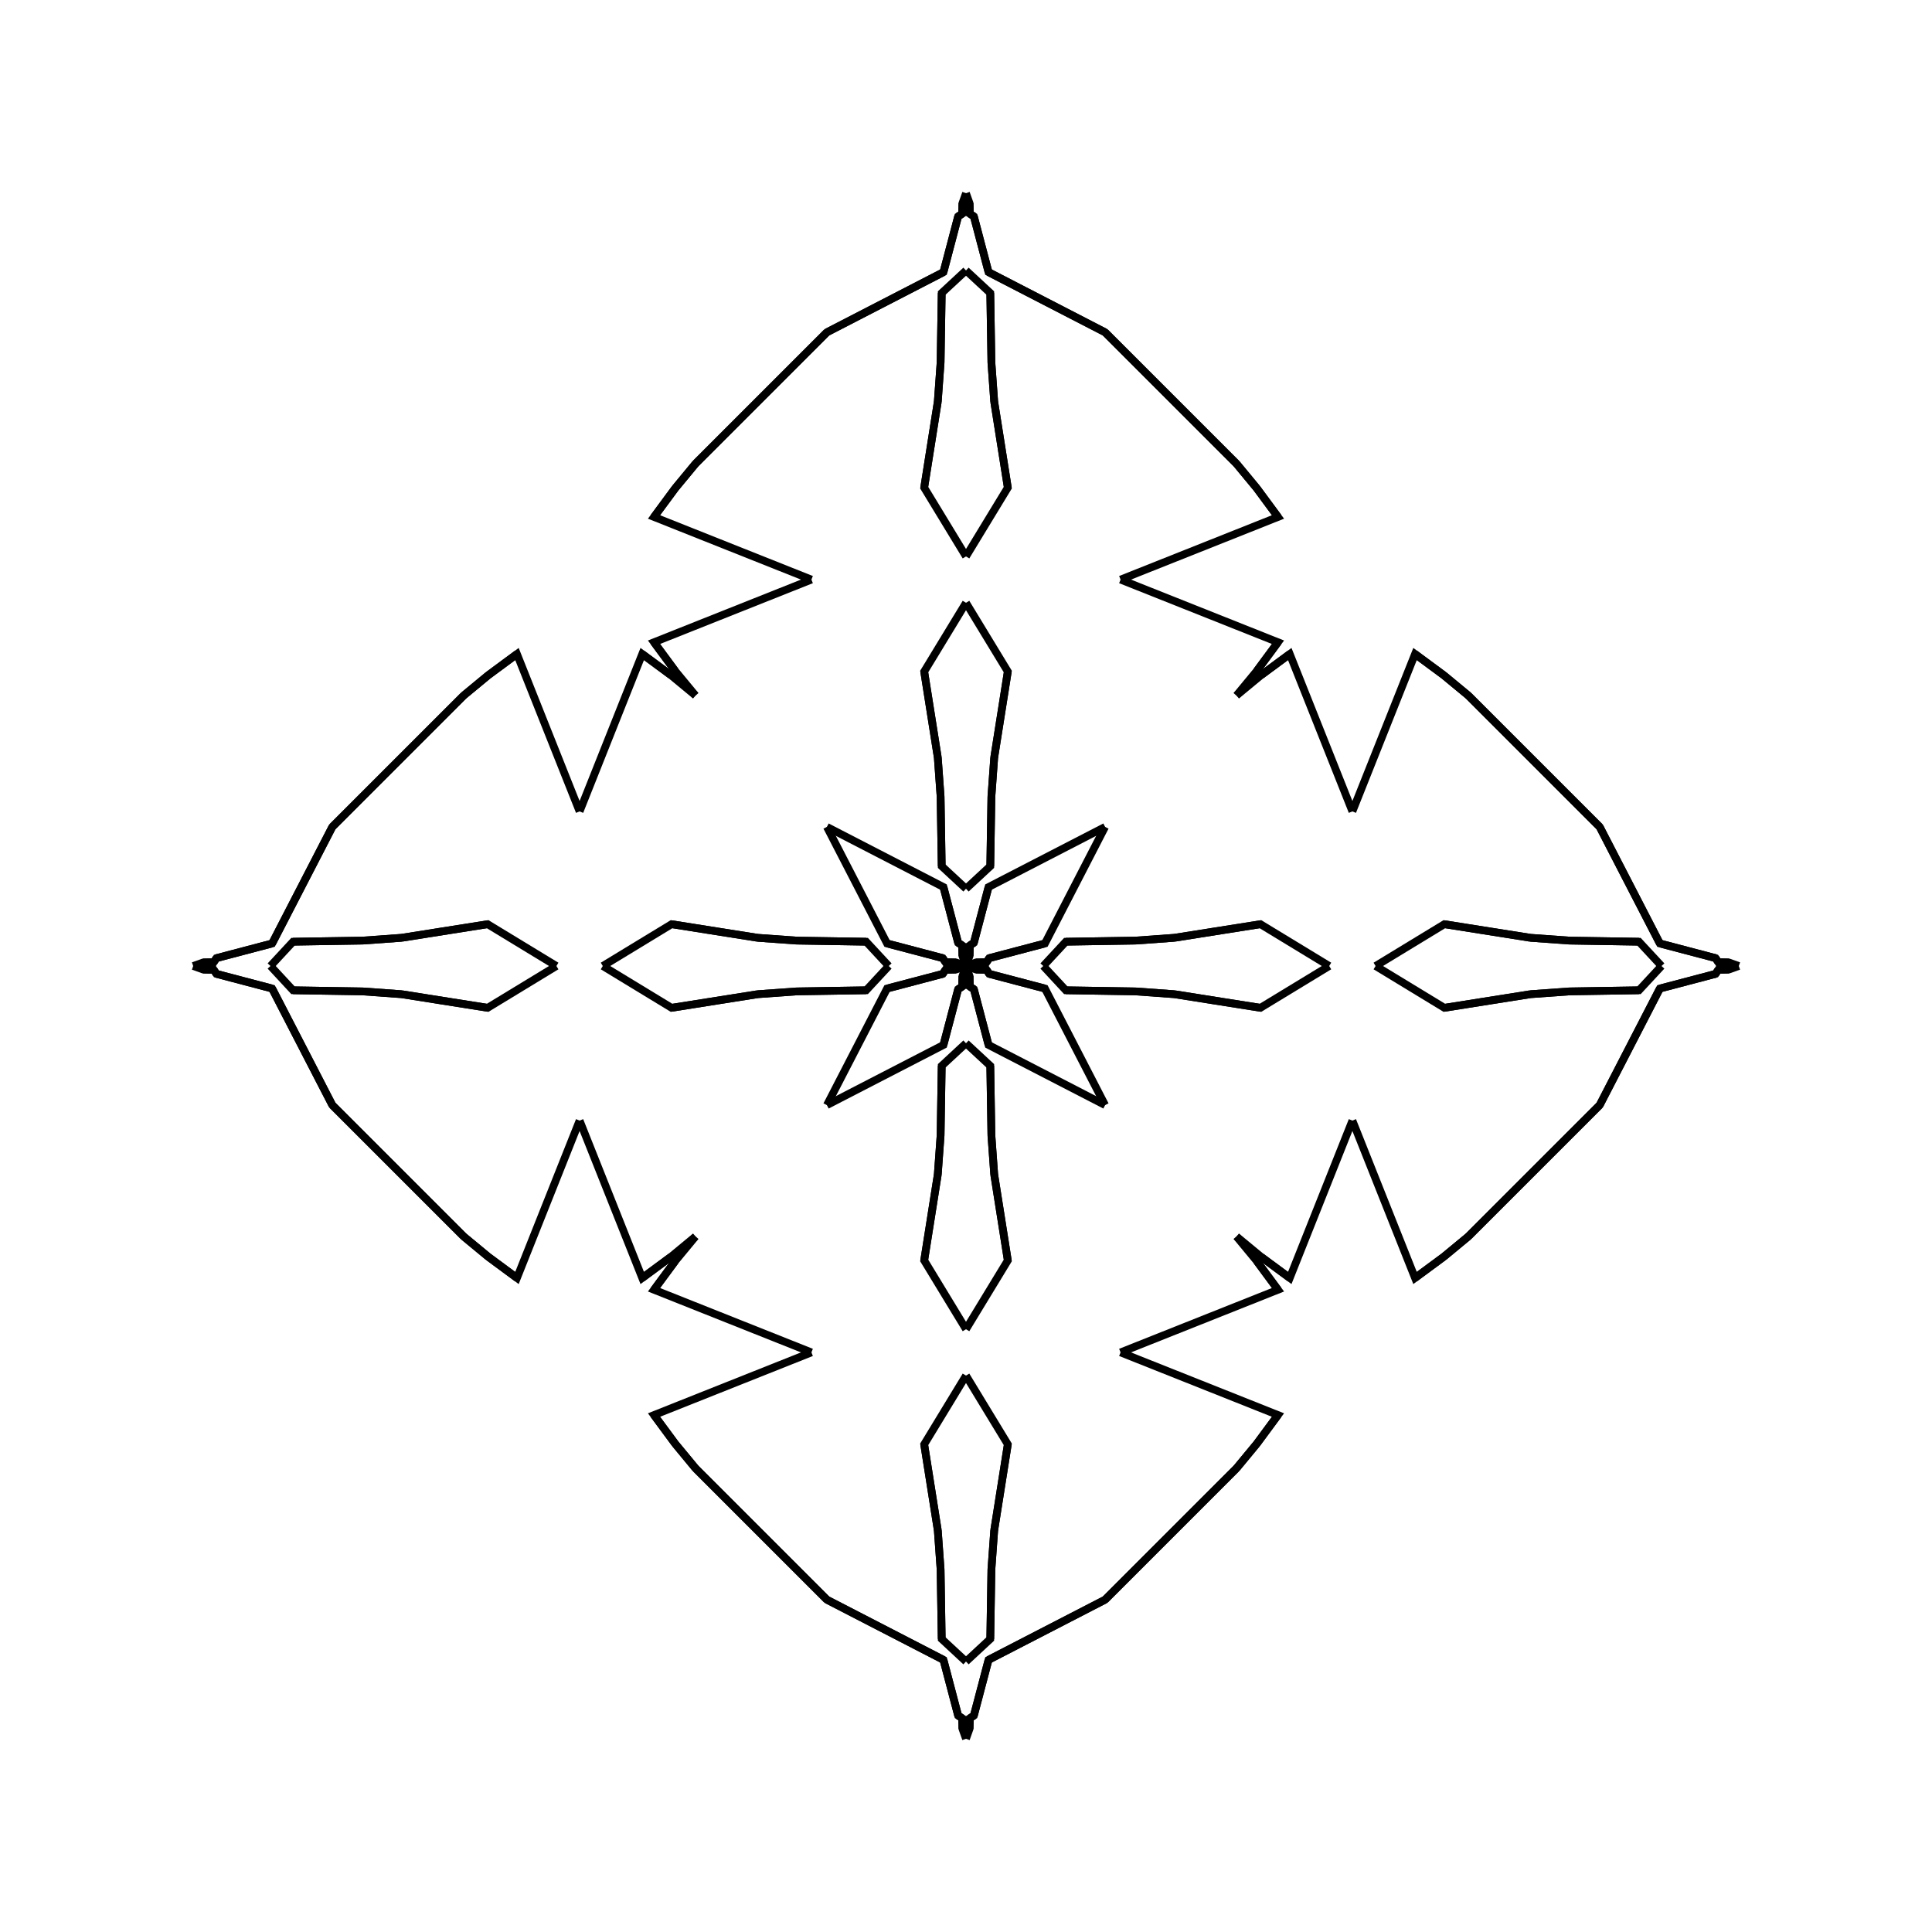
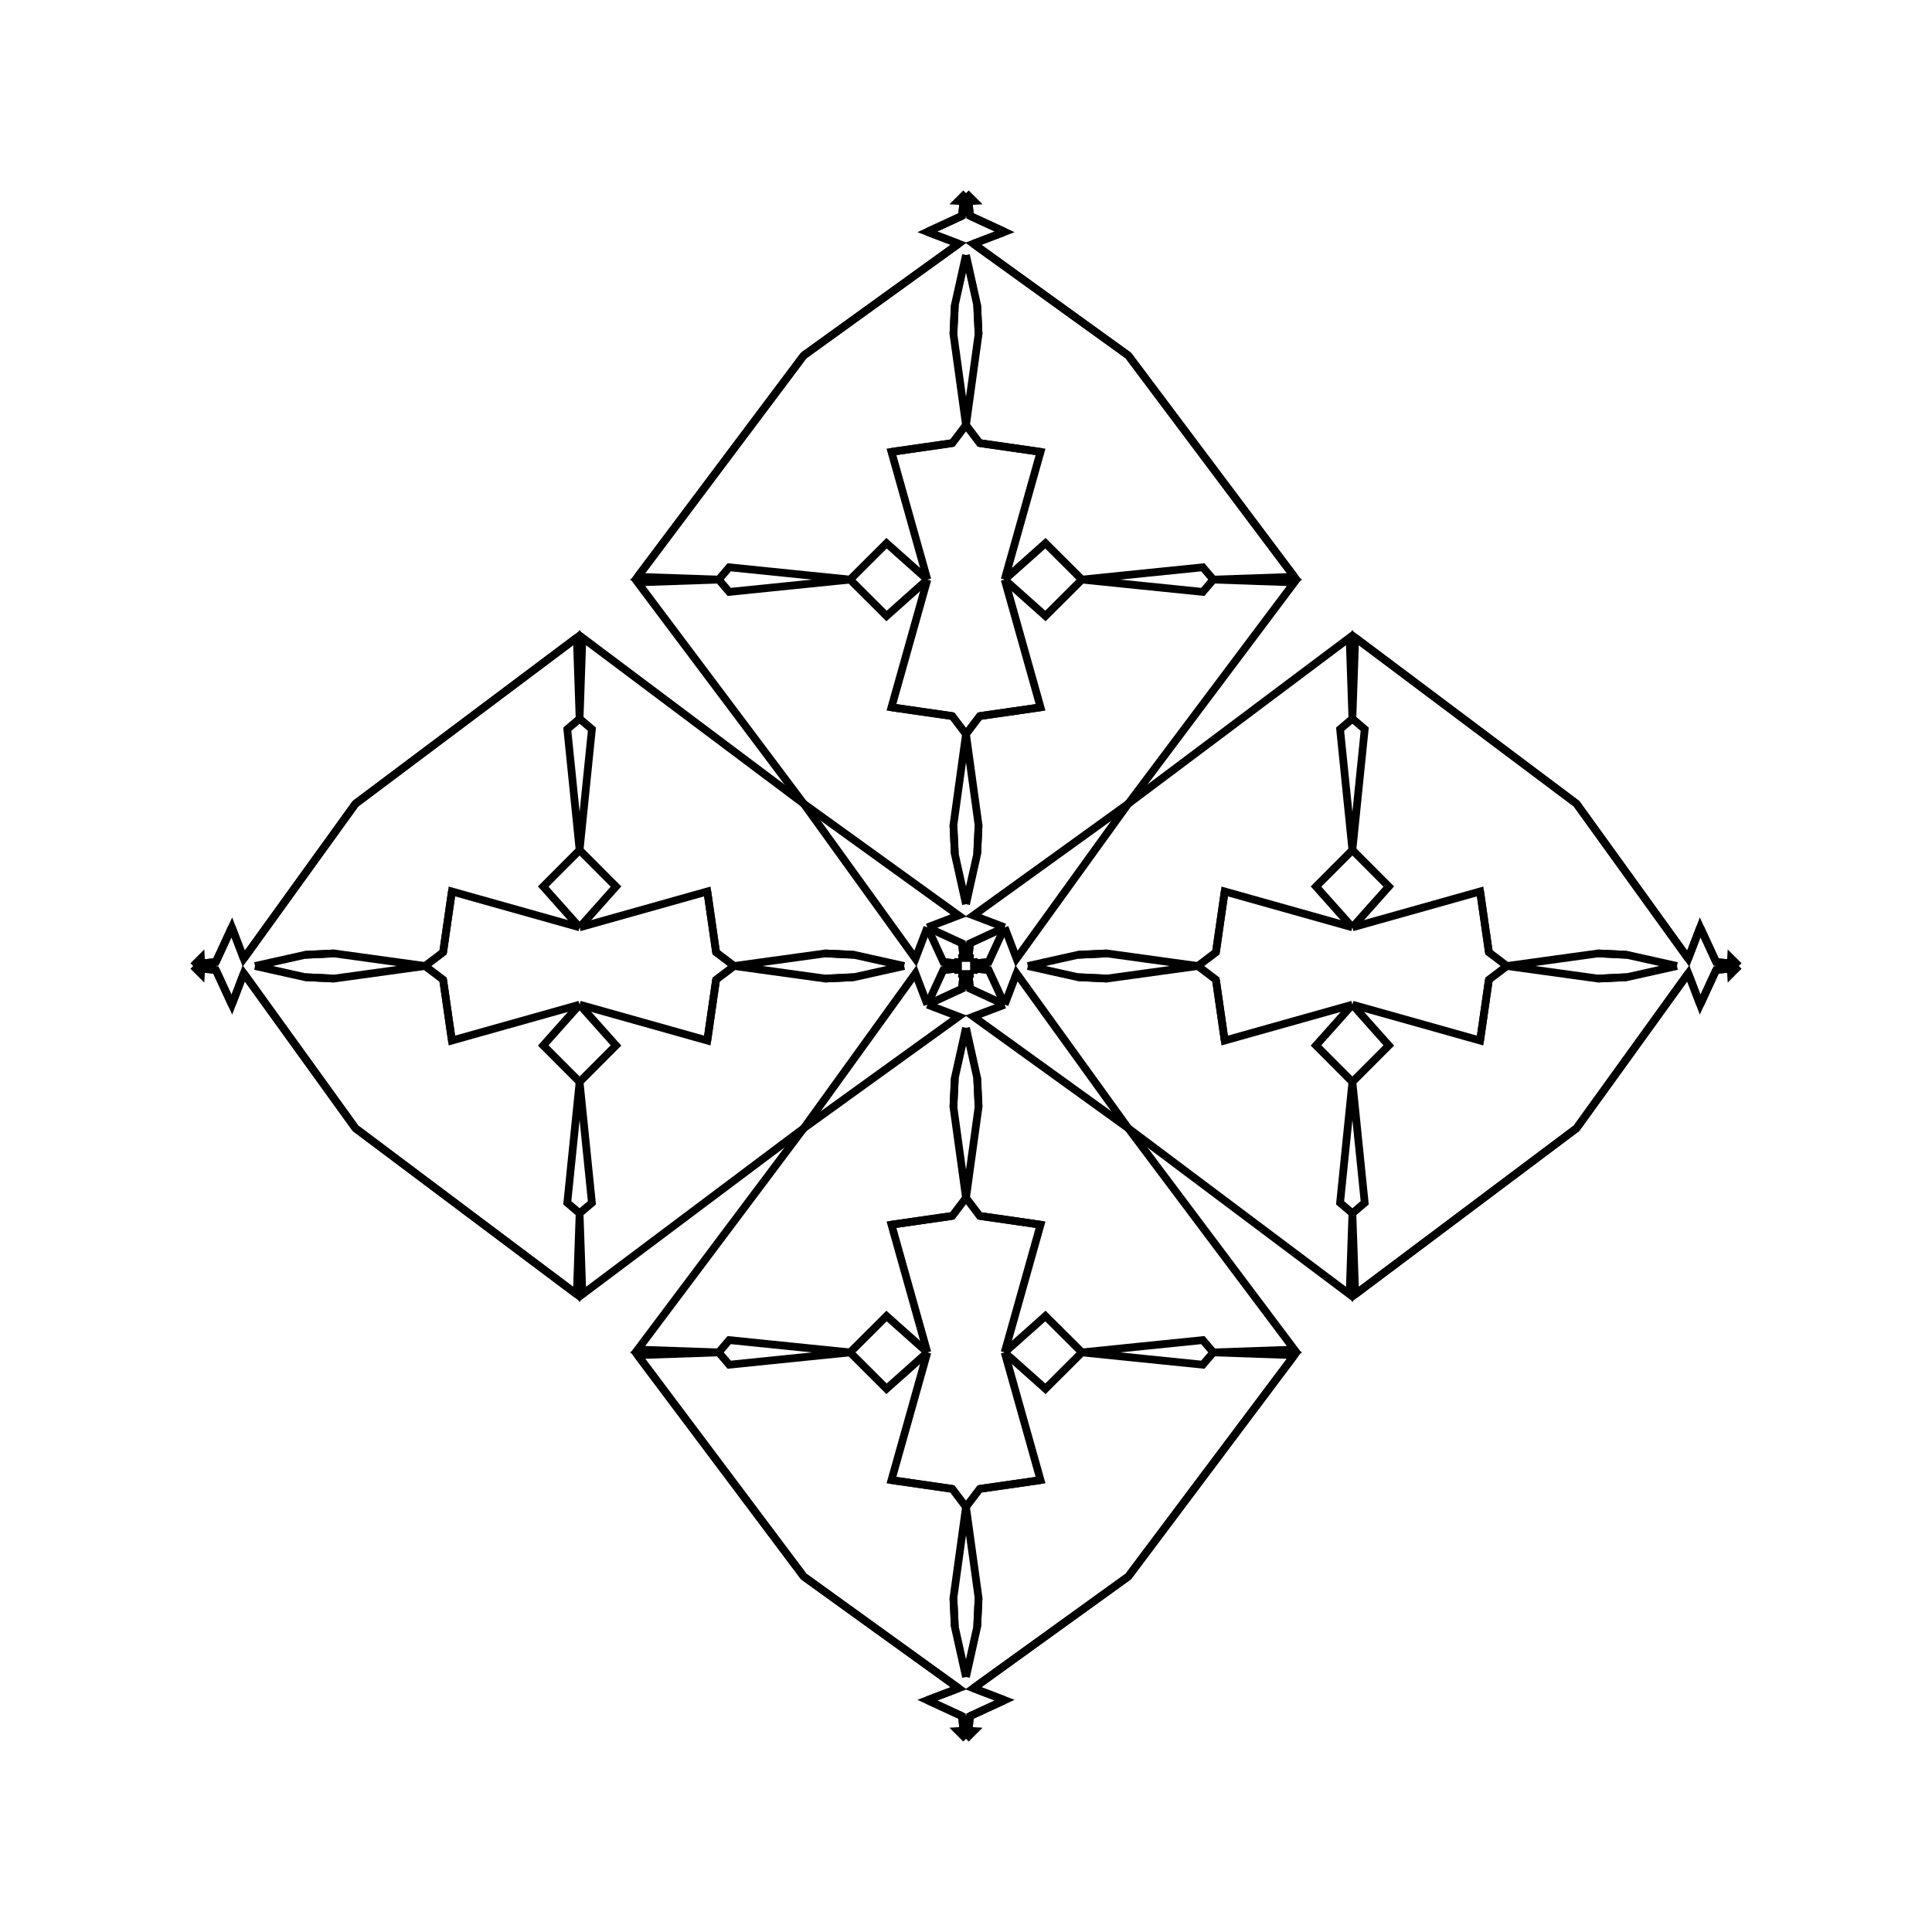
<svg xmlns="http://www.w3.org/2000/svg" width="250" height="250" viewBox="-125.0 -125.0 250 250">
  <defs>
</defs>
-   <path d="M10.0,-0.0 L12.916,-3.143 L21.926,-3.288" fill-opacity="0" stroke="black" stroke-width="1" />
-   <path d="M10.0,-0.0 L12.916,3.143 L21.926,3.288" fill-opacity="0" stroke="black" stroke-width="1" />
-   <path d="M12.916,-3.143 L21.926,-3.288 L26.975,-3.651" fill-opacity="0" stroke="black" stroke-width="1" />
-   <path d="M12.916,3.143 L21.926,3.288 L26.975,3.651" fill-opacity="0" stroke="black" stroke-width="1" />
-   <path d="M21.926,-3.288 L26.975,-3.651 L38.101,-5.411" fill-opacity="0" stroke="black" stroke-width="1" />
-   <path d="M21.926,3.288 L26.975,3.651 L38.101,5.411" fill-opacity="0" stroke="black" stroke-width="1" />
-   <path d="M26.975,-3.651 L38.101,-5.411 L47.0,-0.0" fill-opacity="0" stroke="black" stroke-width="1" />
-   <path d="M26.975,3.651 L38.101,5.411 L47.0,-0.0" fill-opacity="0" stroke="black" stroke-width="1" />
-   <path d="M50.0,-20.0 L41.894,-40.371 L38.173,-37.623" fill-opacity="0" stroke="black" stroke-width="1" />
-   <path d="M50.0,20.0 L41.894,40.371 L38.173,37.623" fill-opacity="0" stroke="black" stroke-width="1" />
-   <path d="M41.894,-40.371 L38.173,-37.623 L35.0,-35.0" fill-opacity="0" stroke="black" stroke-width="1" />
-   <path d="M41.894,40.371 L38.173,37.623 L35.0,35.0" fill-opacity="0" stroke="black" stroke-width="1" />
-   <path d="M37.623,61.827 L35.0,65.0 L34.0,66.0" fill-opacity="0" stroke="black" stroke-width="1" />
-   <path d="M37.623,-61.827 L35.0,-65.0 L34.0,-66.0" fill-opacity="0" stroke="black" stroke-width="1" />
-   <path d="M35.0,65.0 L34.0,66.0 L18.0,82.0" fill-opacity="0" stroke="black" stroke-width="1" />
-   <path d="M35.0,-65.0 L34.0,-66.0 L18.0,-82.0" fill-opacity="0" stroke="black" stroke-width="1" />
-   <path d="M34.0,66.0 L18.0,82.0 L2.917,89.784" fill-opacity="0" stroke="black" stroke-width="1" />
-   <path d="M34.0,-66.0 L18.0,-82.0 L2.917,-89.784" fill-opacity="0" stroke="black" stroke-width="1" />
-   <path d="M18.0,-18.0 L10.216,-2.917 L3.002,-1.017" fill-opacity="0" stroke="black" stroke-width="1" />
-   <path d="M18.0,18.0 L10.216,2.917 L3.002,1.017" fill-opacity="0" stroke="black" stroke-width="1" />
-   <path d="M10.216,-2.917 L3.002,-1.017 L2.663,-0.495" fill-opacity="0" stroke="black" stroke-width="1" />
-   <path d="M10.216,2.917 L3.002,1.017 L2.663,0.495" fill-opacity="0" stroke="black" stroke-width="1" />
-   <path d="M3.002,-1.017 L2.663,-0.495 L1.303,-0.465" fill-opacity="0" stroke="black" stroke-width="1" />
-   <path d="M3.002,1.017 L2.663,0.495 L1.303,0.465" fill-opacity="0" stroke="black" stroke-width="1" />
-   <path d="M2.663,-0.495 L1.303,-0.465 L0.0,-0.0" fill-opacity="0" stroke="black" stroke-width="1" />
-   <path d="M2.663,0.495 L1.303,0.465 L0.0,-0.0" fill-opacity="0" stroke="black" stroke-width="1" />
-   <path d="M-10.0,-0.0 L-12.916,-3.143 L-21.926,-3.288" fill-opacity="0" stroke="black" stroke-width="1" />
-   <path d="M-10.0,-0.0 L-12.916,3.143 L-21.926,3.288" fill-opacity="0" stroke="black" stroke-width="1" />
-   <path d="M-12.916,-3.143 L-21.926,-3.288 L-26.975,-3.651" fill-opacity="0" stroke="black" stroke-width="1" />
-   <path d="M-12.916,3.143 L-21.926,3.288 L-26.975,3.651" fill-opacity="0" stroke="black" stroke-width="1" />
-   <path d="M-21.926,-3.288 L-26.975,-3.651 L-38.101,-5.411" fill-opacity="0" stroke="black" stroke-width="1" />
-   <path d="M-21.926,3.288 L-26.975,3.651 L-38.101,5.411" fill-opacity="0" stroke="black" stroke-width="1" />
-   <path d="M-26.975,-3.651 L-38.101,-5.411 L-47.0,-0.0" fill-opacity="0" stroke="black" stroke-width="1" />
-   <path d="M-26.975,3.651 L-38.101,5.411 L-47.0,-0.0" fill-opacity="0" stroke="black" stroke-width="1" />
-   <path d="M-50.0,-20.0 L-41.894,-40.371 L-38.173,-37.623" fill-opacity="0" stroke="black" stroke-width="1" />
-   <path d="M-50.0,20.0 L-41.894,40.371 L-38.173,37.623" fill-opacity="0" stroke="black" stroke-width="1" />
-   <path d="M-41.894,-40.371 L-38.173,-37.623 L-35.0,-35.0" fill-opacity="0" stroke="black" stroke-width="1" />
-   <path d="M-41.894,40.371 L-38.173,37.623 L-35.0,35.0" fill-opacity="0" stroke="black" stroke-width="1" />
-   <path d="M-37.623,61.827 L-35.0,65.0 L-34.0,66.0" fill-opacity="0" stroke="black" stroke-width="1" />
-   <path d="M-37.623,-61.827 L-35.0,-65.0 L-34.0,-66.0" fill-opacity="0" stroke="black" stroke-width="1" />
-   <path d="M-35.0,65.0 L-34.0,66.0 L-18.0,82.0" fill-opacity="0" stroke="black" stroke-width="1" />
-   <path d="M-35.0,-65.0 L-34.0,-66.0 L-18.0,-82.0" fill-opacity="0" stroke="black" stroke-width="1" />
-   <path d="M-34.0,66.0 L-18.0,82.0 L-2.917,89.784" fill-opacity="0" stroke="black" stroke-width="1" />
-   <path d="M-34.0,-66.0 L-18.0,-82.0 L-2.917,-89.784" fill-opacity="0" stroke="black" stroke-width="1" />
-   <path d="M-18.0,-18.0 L-10.216,-2.917 L-3.002,-1.017" fill-opacity="0" stroke="black" stroke-width="1" />
-   <path d="M-18.0,18.0 L-10.216,2.917 L-3.002,1.017" fill-opacity="0" stroke="black" stroke-width="1" />
-   <path d="M-10.216,-2.917 L-3.002,-1.017 L-2.663,-0.495" fill-opacity="0" stroke="black" stroke-width="1" />
-   <path d="M-10.216,2.917 L-3.002,1.017 L-2.663,0.495" fill-opacity="0" stroke="black" stroke-width="1" />
-   <path d="M-3.002,-1.017 L-2.663,-0.495 L-1.303,-0.465" fill-opacity="0" stroke="black" stroke-width="1" />
-   <path d="M-3.002,1.017 L-2.663,0.495 L-1.303,0.465" fill-opacity="0" stroke="black" stroke-width="1" />
-   <path d="M-2.663,-0.495 L-1.303,-0.465 L0.0,-0.0" fill-opacity="0" stroke="black" stroke-width="1" />
-   <path d="M-2.663,0.495 L-1.303,0.465 L0.0,-0.0" fill-opacity="0" stroke="black" stroke-width="1" />
-   <path d="M90.0,-0.0 L87.084,3.143 L78.074,3.288" fill-opacity="0" stroke="black" stroke-width="1" />
-   <path d="M90.0,-0.0 L87.084,-3.143 L78.074,-3.288" fill-opacity="0" stroke="black" stroke-width="1" />
-   <path d="M87.084,3.143 L78.074,3.288 L73.025,3.651" fill-opacity="0" stroke="black" stroke-width="1" />
-   <path d="M87.084,-3.143 L78.074,-3.288 L73.025,-3.651" fill-opacity="0" stroke="black" stroke-width="1" />
-   <path d="M78.074,3.288 L73.025,3.651 L61.899,5.411" fill-opacity="0" stroke="black" stroke-width="1" />
-   <path d="M78.074,-3.288 L73.025,-3.651 L61.899,-5.411" fill-opacity="0" stroke="black" stroke-width="1" />
-   <path d="M73.025,3.651 L61.899,5.411 L53.0,-0.0" fill-opacity="0" stroke="black" stroke-width="1" />
-   <path d="M73.025,-3.651 L61.899,-5.411 L53.0,-0.0" fill-opacity="0" stroke="black" stroke-width="1" />
-   <path d="M50.0,20.0 L58.106,40.371 L61.827,37.623" fill-opacity="0" stroke="black" stroke-width="1" />
-   <path d="M50.0,-20.0 L58.106,-40.371 L61.827,-37.623" fill-opacity="0" stroke="black" stroke-width="1" />
-   <path d="M58.106,40.371 L61.827,37.623 L65.0,35.0" fill-opacity="0" stroke="black" stroke-width="1" />
-   <path d="M58.106,-40.371 L61.827,-37.623 L65.0,-35.0" fill-opacity="0" stroke="black" stroke-width="1" />
-   <path d="M61.827,37.623 L65.0,35.0 L66.0,34.0" fill-opacity="0" stroke="black" stroke-width="1" />
-   <path d="M61.827,-37.623 L65.0,-35.0 L66.0,-34.0" fill-opacity="0" stroke="black" stroke-width="1" />
-   <path d="M65.0,35.0 L66.0,34.0 L82.0,18.0" fill-opacity="0" stroke="black" stroke-width="1" />
-   <path d="M65.0,-35.0 L66.0,-34.0 L82.0,-18.0" fill-opacity="0" stroke="black" stroke-width="1" />
-   <path d="M66.0,34.0 L82.0,18.0 L89.784,2.917" fill-opacity="0" stroke="black" stroke-width="1" />
-   <path d="M66.0,-34.0 L82.0,-18.0 L89.784,-2.917" fill-opacity="0" stroke="black" stroke-width="1" />
-   <path d="M82.0,18.0 L89.784,2.917 L96.998,1.017" fill-opacity="0" stroke="black" stroke-width="1" />
-   <path d="M82.0,-18.0 L89.784,-2.917 L96.998,-1.017" fill-opacity="0" stroke="black" stroke-width="1" />
-   <path d="M89.784,2.917 L96.998,1.017 L97.337,0.495" fill-opacity="0" stroke="black" stroke-width="1" />
-   <path d="M89.784,-2.917 L96.998,-1.017 L97.337,-0.495" fill-opacity="0" stroke="black" stroke-width="1" />
-   <path d="M96.998,1.017 L97.337,0.495 L98.697,0.465" fill-opacity="0" stroke="black" stroke-width="1" />
-   <path d="M96.998,-1.017 L97.337,-0.495 L98.697,-0.465" fill-opacity="0" stroke="black" stroke-width="1" />
-   <path d="M97.337,0.495 L98.697,0.465 L100.0,-0.0" fill-opacity="0" stroke="black" stroke-width="1" />
-   <path d="M97.337,-0.495 L98.697,-0.465 L100.0,-0.0" fill-opacity="0" stroke="black" stroke-width="1" />
-   <path d="M0.0,-10.0 L3.143,-12.916 L3.288,-21.926" fill-opacity="0" stroke="black" stroke-width="1" />
-   <path d="M0.0,10.0 L3.143,12.916 L3.288,21.926" fill-opacity="0" stroke="black" stroke-width="1" />
-   <path d="M0.0,90.0 L3.143,87.084 L3.288,78.074" fill-opacity="0" stroke="black" stroke-width="1" />
-   <path d="M0.0,-90.0 L3.143,-87.084 L3.288,-78.074" fill-opacity="0" stroke="black" stroke-width="1" />
-   <path d="M3.143,-12.916 L3.288,-21.926 L3.651,-26.975" fill-opacity="0" stroke="black" stroke-width="1" />
-   <path d="M3.143,12.916 L3.288,21.926 L3.651,26.975" fill-opacity="0" stroke="black" stroke-width="1" />
-   <path d="M3.143,87.084 L3.288,78.074 L3.651,73.025" fill-opacity="0" stroke="black" stroke-width="1" />
-   <path d="M3.143,-87.084 L3.288,-78.074 L3.651,-73.025" fill-opacity="0" stroke="black" stroke-width="1" />
-   <path d="M3.288,-21.926 L3.651,-26.975 L5.411,-38.101" fill-opacity="0" stroke="black" stroke-width="1" />
-   <path d="M3.288,21.926 L3.651,26.975 L5.411,38.101" fill-opacity="0" stroke="black" stroke-width="1" />
-   <path d="M3.288,78.074 L3.651,73.025 L5.411,61.899" fill-opacity="0" stroke="black" stroke-width="1" />
-   <path d="M3.288,-78.074 L3.651,-73.025 L5.411,-61.899" fill-opacity="0" stroke="black" stroke-width="1" />
-   <path d="M3.651,-26.975 L5.411,-38.101 L0.0,-47.0" fill-opacity="0" stroke="black" stroke-width="1" />
-   <path d="M3.651,26.975 L5.411,38.101 L0.0,47.0" fill-opacity="0" stroke="black" stroke-width="1" />
-   <path d="M3.651,73.025 L5.411,61.899 L0.0,53.0" fill-opacity="0" stroke="black" stroke-width="1" />
-   <path d="M3.651,-73.025 L5.411,-61.899 L0.0,-53.0" fill-opacity="0" stroke="black" stroke-width="1" />
-   <path d="M20.0,-50.0 L40.371,-41.894 L37.623,-38.173" fill-opacity="0" stroke="black" stroke-width="1" />
-   <path d="M20.0,50.0 L40.371,41.894 L37.623,38.173" fill-opacity="0" stroke="black" stroke-width="1" />
-   <path d="M20.0,50.0 L40.371,58.106 L37.623,61.827" fill-opacity="0" stroke="black" stroke-width="1" />
-   <path d="M20.0,-50.0 L40.371,-58.106 L37.623,-61.827" fill-opacity="0" stroke="black" stroke-width="1" />
-   <path d="M40.371,-41.894 L37.623,-38.173 L35.0,-35.0" fill-opacity="0" stroke="black" stroke-width="1" />
-   <path d="M40.371,41.894 L37.623,38.173 L35.0,35.0" fill-opacity="0" stroke="black" stroke-width="1" />
-   <path d="M40.371,58.106 L37.623,61.827 L35.0,65.0" fill-opacity="0" stroke="black" stroke-width="1" />
-   <path d="M40.371,-58.106 L37.623,-61.827 L35.0,-65.0" fill-opacity="0" stroke="black" stroke-width="1" />
-   <path d="M18.0,-18.0 L2.917,-10.216 L1.017,-3.002" fill-opacity="0" stroke="black" stroke-width="1" />
-   <path d="M18.0,18.0 L2.917,10.216 L1.017,3.002" fill-opacity="0" stroke="black" stroke-width="1" />
-   <path d="M18.0,82.0 L2.917,89.784 L1.017,96.998" fill-opacity="0" stroke="black" stroke-width="1" />
-   <path d="M18.0,-82.0 L2.917,-89.784 L1.017,-96.998" fill-opacity="0" stroke="black" stroke-width="1" />
-   <path d="M2.917,-10.216 L1.017,-3.002 L0.495,-2.663" fill-opacity="0" stroke="black" stroke-width="1" />
-   <path d="M2.917,10.216 L1.017,3.002 L0.495,2.663" fill-opacity="0" stroke="black" stroke-width="1" />
-   <path d="M2.917,89.784 L1.017,96.998 L0.495,97.337" fill-opacity="0" stroke="black" stroke-width="1" />
-   <path d="M2.917,-89.784 L1.017,-96.998 L0.495,-97.337" fill-opacity="0" stroke="black" stroke-width="1" />
-   <path d="M1.017,-3.002 L0.495,-2.663 L0.465,-1.303" fill-opacity="0" stroke="black" stroke-width="1" />
-   <path d="M1.017,3.002 L0.495,2.663 L0.465,1.303" fill-opacity="0" stroke="black" stroke-width="1" />
-   <path d="M1.017,96.998 L0.495,97.337 L0.465,98.697" fill-opacity="0" stroke="black" stroke-width="1" />
-   <path d="M1.017,-96.998 L0.495,-97.337 L0.465,-98.697" fill-opacity="0" stroke="black" stroke-width="1" />
-   <path d="M0.495,-2.663 L0.465,-1.303 L0.0,-0.0" fill-opacity="0" stroke="black" stroke-width="1" />
-   <path d="M0.495,2.663 L0.465,1.303 L0.0,-0.0" fill-opacity="0" stroke="black" stroke-width="1" />
-   <path d="M0.495,97.337 L0.465,98.697 L0.0,100.0" fill-opacity="0" stroke="black" stroke-width="1" />
-   <path d="M0.495,-97.337 L0.465,-98.697 L0.0,-100.0" fill-opacity="0" stroke="black" stroke-width="1" />
-   <path d="M0.0,90.0 L-3.143,87.084 L-3.288,78.074" fill-opacity="0" stroke="black" stroke-width="1" />
-   <path d="M0.0,-10.0 L-3.143,-12.916 L-3.288,-21.926" fill-opacity="0" stroke="black" stroke-width="1" />
-   <path d="M0.0,10.0 L-3.143,12.916 L-3.288,21.926" fill-opacity="0" stroke="black" stroke-width="1" />
-   <path d="M0.0,-90.0 L-3.143,-87.084 L-3.288,-78.074" fill-opacity="0" stroke="black" stroke-width="1" />
-   <path d="M-3.143,87.084 L-3.288,78.074 L-3.651,73.025" fill-opacity="0" stroke="black" stroke-width="1" />
-   <path d="M-3.143,-12.916 L-3.288,-21.926 L-3.651,-26.975" fill-opacity="0" stroke="black" stroke-width="1" />
-   <path d="M-3.143,12.916 L-3.288,21.926 L-3.651,26.975" fill-opacity="0" stroke="black" stroke-width="1" />
-   <path d="M-3.143,-87.084 L-3.288,-78.074 L-3.651,-73.025" fill-opacity="0" stroke="black" stroke-width="1" />
-   <path d="M-3.288,78.074 L-3.651,73.025 L-5.411,61.899" fill-opacity="0" stroke="black" stroke-width="1" />
-   <path d="M-3.288,-21.926 L-3.651,-26.975 L-5.411,-38.101" fill-opacity="0" stroke="black" stroke-width="1" />
-   <path d="M-3.288,21.926 L-3.651,26.975 L-5.411,38.101" fill-opacity="0" stroke="black" stroke-width="1" />
-   <path d="M-3.288,-78.074 L-3.651,-73.025 L-5.411,-61.899" fill-opacity="0" stroke="black" stroke-width="1" />
-   <path d="M-3.651,73.025 L-5.411,61.899 L0.0,53.0" fill-opacity="0" stroke="black" stroke-width="1" />
-   <path d="M-3.651,-26.975 L-5.411,-38.101 L0.0,-47.0" fill-opacity="0" stroke="black" stroke-width="1" />
-   <path d="M-3.651,26.975 L-5.411,38.101 L0.0,47.0" fill-opacity="0" stroke="black" stroke-width="1" />
-   <path d="M-3.651,-73.025 L-5.411,-61.899 L0.0,-53.0" fill-opacity="0" stroke="black" stroke-width="1" />
-   <path d="M-20.0,50.0 L-40.371,58.106 L-37.623,61.827" fill-opacity="0" stroke="black" stroke-width="1" />
-   <path d="M-20.0,-50.0 L-40.371,-41.894 L-37.623,-38.173" fill-opacity="0" stroke="black" stroke-width="1" />
-   <path d="M-20.0,50.0 L-40.371,41.894 L-37.623,38.173" fill-opacity="0" stroke="black" stroke-width="1" />
-   <path d="M-20.0,-50.0 L-40.371,-58.106 L-37.623,-61.827" fill-opacity="0" stroke="black" stroke-width="1" />
-   <path d="M-40.371,58.106 L-37.623,61.827 L-35.0,65.0" fill-opacity="0" stroke="black" stroke-width="1" />
-   <path d="M-40.371,-41.894 L-37.623,-38.173 L-35.0,-35.0" fill-opacity="0" stroke="black" stroke-width="1" />
-   <path d="M-40.371,41.894 L-37.623,38.173 L-35.0,35.0" fill-opacity="0" stroke="black" stroke-width="1" />
-   <path d="M-40.371,-58.106 L-37.623,-61.827 L-35.0,-65.0" fill-opacity="0" stroke="black" stroke-width="1" />
-   <path d="M-18.0,82.0 L-2.917,89.784 L-1.017,96.998" fill-opacity="0" stroke="black" stroke-width="1" />
-   <path d="M-18.0,-18.0 L-2.917,-10.216 L-1.017,-3.002" fill-opacity="0" stroke="black" stroke-width="1" />
-   <path d="M-18.0,18.0 L-2.917,10.216 L-1.017,3.002" fill-opacity="0" stroke="black" stroke-width="1" />
-   <path d="M-18.0,-82.0 L-2.917,-89.784 L-1.017,-96.998" fill-opacity="0" stroke="black" stroke-width="1" />
-   <path d="M-2.917,89.784 L-1.017,96.998 L-0.495,97.337" fill-opacity="0" stroke="black" stroke-width="1" />
-   <path d="M-2.917,-10.216 L-1.017,-3.002 L-0.495,-2.663" fill-opacity="0" stroke="black" stroke-width="1" />
-   <path d="M-2.917,10.216 L-1.017,3.002 L-0.495,2.663" fill-opacity="0" stroke="black" stroke-width="1" />
-   <path d="M-2.917,-89.784 L-1.017,-96.998 L-0.495,-97.337" fill-opacity="0" stroke="black" stroke-width="1" />
-   <path d="M-1.017,96.998 L-0.495,97.337 L-0.465,98.697" fill-opacity="0" stroke="black" stroke-width="1" />
-   <path d="M-1.017,-3.002 L-0.495,-2.663 L-0.465,-1.303" fill-opacity="0" stroke="black" stroke-width="1" />
-   <path d="M-1.017,3.002 L-0.495,2.663 L-0.465,1.303" fill-opacity="0" stroke="black" stroke-width="1" />
-   <path d="M-1.017,-96.998 L-0.495,-97.337 L-0.465,-98.697" fill-opacity="0" stroke="black" stroke-width="1" />
-   <path d="M-0.495,97.337 L-0.465,98.697 L0.0,100.0" fill-opacity="0" stroke="black" stroke-width="1" />
-   <path d="M-0.495,-2.663 L-0.465,-1.303 L0.0,-0.0" fill-opacity="0" stroke="black" stroke-width="1" />
-   <path d="M-0.495,2.663 L-0.465,1.303 L0.0,-0.0" fill-opacity="0" stroke="black" stroke-width="1" />
-   <path d="M-0.495,-97.337 L-0.465,-98.697 L0.0,-100.0" fill-opacity="0" stroke="black" stroke-width="1" />
-   <path d="M-90.0,-0.0 L-87.084,-3.143 L-78.074,-3.288" fill-opacity="0" stroke="black" stroke-width="1" />
-   <path d="M-90.0,-0.0 L-87.084,3.143 L-78.074,3.288" fill-opacity="0" stroke="black" stroke-width="1" />
-   <path d="M-87.084,-3.143 L-78.074,-3.288 L-73.025,-3.651" fill-opacity="0" stroke="black" stroke-width="1" />
-   <path d="M-87.084,3.143 L-78.074,3.288 L-73.025,3.651" fill-opacity="0" stroke="black" stroke-width="1" />
-   <path d="M-78.074,-3.288 L-73.025,-3.651 L-61.899,-5.411" fill-opacity="0" stroke="black" stroke-width="1" />
-   <path d="M-78.074,3.288 L-73.025,3.651 L-61.899,5.411" fill-opacity="0" stroke="black" stroke-width="1" />
-   <path d="M-73.025,-3.651 L-61.899,-5.411 L-53.0,-0.0" fill-opacity="0" stroke="black" stroke-width="1" />
-   <path d="M-73.025,3.651 L-61.899,5.411 L-53.0,-0.0" fill-opacity="0" stroke="black" stroke-width="1" />
-   <path d="M-50.0,-20.0 L-58.106,-40.371 L-61.827,-37.623" fill-opacity="0" stroke="black" stroke-width="1" />
-   <path d="M-50.0,20.0 L-58.106,40.371 L-61.827,37.623" fill-opacity="0" stroke="black" stroke-width="1" />
-   <path d="M-58.106,-40.371 L-61.827,-37.623 L-65.0,-35.0" fill-opacity="0" stroke="black" stroke-width="1" />
-   <path d="M-58.106,40.371 L-61.827,37.623 L-65.0,35.0" fill-opacity="0" stroke="black" stroke-width="1" />
-   <path d="M-61.827,-37.623 L-65.0,-35.0 L-66.0,-34.0" fill-opacity="0" stroke="black" stroke-width="1" />
-   <path d="M-61.827,37.623 L-65.0,35.0 L-66.0,34.0" fill-opacity="0" stroke="black" stroke-width="1" />
-   <path d="M-65.0,-35.0 L-66.0,-34.0 L-82.0,-18.0" fill-opacity="0" stroke="black" stroke-width="1" />
-   <path d="M-65.0,35.0 L-66.0,34.0 L-82.0,18.0" fill-opacity="0" stroke="black" stroke-width="1" />
-   <path d="M-66.0,-34.0 L-82.0,-18.0 L-89.784,-2.917" fill-opacity="0" stroke="black" stroke-width="1" />
-   <path d="M-66.0,34.0 L-82.0,18.0 L-89.784,2.917" fill-opacity="0" stroke="black" stroke-width="1" />
-   <path d="M-82.0,-18.0 L-89.784,-2.917 L-96.998,-1.017" fill-opacity="0" stroke="black" stroke-width="1" />
-   <path d="M-82.0,18.0 L-89.784,2.917 L-96.998,1.017" fill-opacity="0" stroke="black" stroke-width="1" />
-   <path d="M-89.784,-2.917 L-96.998,-1.017 L-97.337,-0.495" fill-opacity="0" stroke="black" stroke-width="1" />
-   <path d="M-89.784,2.917 L-96.998,1.017 L-97.337,0.495" fill-opacity="0" stroke="black" stroke-width="1" />
-   <path d="M-96.998,-1.017 L-97.337,-0.495 L-98.697,-0.465" fill-opacity="0" stroke="black" stroke-width="1" />
-   <path d="M-96.998,1.017 L-97.337,0.495 L-98.697,0.465" fill-opacity="0" stroke="black" stroke-width="1" />
-   <path d="M-97.337,-0.495 L-98.697,-0.465 L-100.0,-0.0" fill-opacity="0" stroke="black" stroke-width="1" />
-   <path d="M-97.337,0.495 L-98.697,0.465 L-100.0,-0.0" fill-opacity="0" stroke="black" stroke-width="1" />
+   <path d="M0.954,93.458 L5.0,95.0 L0.515,97.069" fill-opacity="0" stroke="black" stroke-width="1" />
+   <path d="M0.954,-93.458 L5.0,-95.0 L0.515,-97.069" fill-opacity="0" stroke="black" stroke-width="1" />
+   <path d="M8.0,-0.0 L14.495,-1.448 L18.222,-1.627" fill-opacity="0" stroke="black" stroke-width="1" />
+   <path d="M8.0,-0.0 L14.495,1.448 L18.222,1.627" fill-opacity="0" stroke="black" stroke-width="1" />
+   <path d="M14.495,-1.448 L18.222,-1.627 L30.0,-0.0" fill-opacity="0" stroke="black" stroke-width="1" />
+   <path d="M14.495,1.448 L18.222,1.627 L30.0,-0.0" fill-opacity="0" stroke="black" stroke-width="1" />
+   <path d="M30.0,-0.0 L32.339,-1.774 L33.474,-9.645" fill-opacity="0" stroke="black" stroke-width="1" />
+   <path d="M30.0,-0.0 L32.339,1.774 L33.474,9.645" fill-opacity="0" stroke="black" stroke-width="1" />
+   <path d="M32.339,-1.774 L33.474,-9.645 L50.0,-5.0" fill-opacity="0" stroke="black" stroke-width="1" />
+   <path d="M32.339,1.774 L33.474,9.645 L50.0,5.0" fill-opacity="0" stroke="black" stroke-width="1" />
+   <path d="M50.0,-5.0 L45.293,-10.281 L50.0,-15.0" fill-opacity="0" stroke="black" stroke-width="1" />
+   <path d="M50.0,5.0 L45.293,10.281 L50.0,15.0" fill-opacity="0" stroke="black" stroke-width="1" />
+   <path d="M50.0,-15.0 L48.407,-30.641 L50.0,-32.0" fill-opacity="0" stroke="black" stroke-width="1" />
+   <path d="M50.0,15.0 L48.407,30.641 L50.0,32.0" fill-opacity="0" stroke="black" stroke-width="1" />
+   <path d="M50.0,-32.0 L49.638,-42.485 L21.0,-21.0" fill-opacity="0" stroke="black" stroke-width="1" />
+   <path d="M50.0,32.0 L49.638,42.485 L21.0,21.0" fill-opacity="0" stroke="black" stroke-width="1" />
+   <path d="M42.485,50.362 L21.0,79.0 L0.954,93.458" fill-opacity="0" stroke="black" stroke-width="1" />
+   <path d="M42.485,-50.362 L21.0,-79.0 L0.954,-93.458" fill-opacity="0" stroke="black" stroke-width="1" />
+   <path d="M21.0,-21.0 L6.542,-0.954 L5.0,-5.0" fill-opacity="0" stroke="black" stroke-width="1" />
+   <path d="M21.0,21.0 L6.542,0.954 L5.0,5.0" fill-opacity="0" stroke="black" stroke-width="1" />
+   <path d="M5.0,-5.0 L2.931,-0.515 L1.039,-0.326" fill-opacity="0" stroke="black" stroke-width="1" />
+   <path d="M5.0,5.0 L2.931,0.515 L1.039,0.326" fill-opacity="0" stroke="black" stroke-width="1" />
+   <path d="M2.931,-0.515 L1.039,-0.326 L1.0,-1.0" fill-opacity="0" stroke="black" stroke-width="1" />
+   <path d="M2.931,0.515 L1.039,0.326 L1.0,1.0" fill-opacity="0" stroke="black" stroke-width="1" />
+   <path d="M0.326,98.961 L1.0,99.0 L0.0,100.0" fill-opacity="0" stroke="black" stroke-width="1" />
+   <path d="M0.326,-98.961 L1.0,-99.0 L0.0,-100.0" fill-opacity="0" stroke="black" stroke-width="1" />
+   <path d="M-0.954,93.458 L-5.0,95.0 L-0.515,97.069" fill-opacity="0" stroke="black" stroke-width="1" />
+   <path d="M-0.954,-93.458 L-5.0,-95.0 L-0.515,-97.069" fill-opacity="0" stroke="black" stroke-width="1" />
+   <path d="M-8.0,-0.0 L-14.495,-1.448 L-18.222,-1.627" fill-opacity="0" stroke="black" stroke-width="1" />
+   <path d="M-8.0,-0.0 L-14.495,1.448 L-18.222,1.627" fill-opacity="0" stroke="black" stroke-width="1" />
+   <path d="M-14.495,-1.448 L-18.222,-1.627 L-30.0,-0.0" fill-opacity="0" stroke="black" stroke-width="1" />
+   <path d="M-14.495,1.448 L-18.222,1.627 L-30.0,-0.0" fill-opacity="0" stroke="black" stroke-width="1" />
+   <path d="M-30.0,-0.0 L-32.339,-1.774 L-33.474,-9.645" fill-opacity="0" stroke="black" stroke-width="1" />
+   <path d="M-30.0,-0.0 L-32.339,1.774 L-33.474,9.645" fill-opacity="0" stroke="black" stroke-width="1" />
+   <path d="M-32.339,-1.774 L-33.474,-9.645 L-50.0,-5.0" fill-opacity="0" stroke="black" stroke-width="1" />
+   <path d="M-32.339,1.774 L-33.474,9.645 L-50.0,5.0" fill-opacity="0" stroke="black" stroke-width="1" />
+   <path d="M-50.0,-5.0 L-45.293,-10.281 L-50.0,-15.0" fill-opacity="0" stroke="black" stroke-width="1" />
+   <path d="M-50.0,5.0 L-45.293,10.281 L-50.0,15.0" fill-opacity="0" stroke="black" stroke-width="1" />
+   <path d="M-50.0,-15.0 L-48.407,-30.641 L-50.0,-32.0" fill-opacity="0" stroke="black" stroke-width="1" />
+   <path d="M-50.0,15.0 L-48.407,30.641 L-50.0,32.0" fill-opacity="0" stroke="black" stroke-width="1" />
+   <path d="M-50.0,-32.0 L-49.638,-42.485 L-21.0,-21.0" fill-opacity="0" stroke="black" stroke-width="1" />
+   <path d="M-50.0,32.0 L-49.638,42.485 L-21.0,21.0" fill-opacity="0" stroke="black" stroke-width="1" />
+   <path d="M-42.485,50.362 L-21.0,79.0 L-0.954,93.458" fill-opacity="0" stroke="black" stroke-width="1" />
+   <path d="M-42.485,-50.362 L-21.0,-79.0 L-0.954,-93.458" fill-opacity="0" stroke="black" stroke-width="1" />
+   <path d="M-21.0,-21.0 L-6.542,-0.954 L-5.0,-5.0" fill-opacity="0" stroke="black" stroke-width="1" />
+   <path d="M-21.0,21.0 L-6.542,0.954 L-5.0,5.0" fill-opacity="0" stroke="black" stroke-width="1" />
+   <path d="M-5.0,-5.0 L-2.931,-0.515 L-1.039,-0.326" fill-opacity="0" stroke="black" stroke-width="1" />
+   <path d="M-5.0,5.0 L-2.931,0.515 L-1.039,0.326" fill-opacity="0" stroke="black" stroke-width="1" />
+   <path d="M-2.931,-0.515 L-1.039,-0.326 L-1.0,-1.0" fill-opacity="0" stroke="black" stroke-width="1" />
+   <path d="M-2.931,0.515 L-1.039,0.326 L-1.0,1.0" fill-opacity="0" stroke="black" stroke-width="1" />
+   <path d="M-0.326,98.961 L-1.0,99.0 L0.0,100.0" fill-opacity="0" stroke="black" stroke-width="1" />
+   <path d="M-0.326,-98.961 L-1.0,-99.0 L0.0,-100.0" fill-opacity="0" stroke="black" stroke-width="1" />
+   <path d="M93.458,0.954 L95.0,5.0 L97.069,0.515" fill-opacity="0" stroke="black" stroke-width="1" />
+   <path d="M93.458,-0.954 L95.0,-5.0 L97.069,-0.515" fill-opacity="0" stroke="black" stroke-width="1" />
+   <path d="M92.0,-0.0 L85.505,1.448 L81.778,1.627" fill-opacity="0" stroke="black" stroke-width="1" />
+   <path d="M92.0,-0.0 L85.505,-1.448 L81.778,-1.627" fill-opacity="0" stroke="black" stroke-width="1" />
+   <path d="M85.505,1.448 L81.778,1.627 L70.0,-0.0" fill-opacity="0" stroke="black" stroke-width="1" />
+   <path d="M85.505,-1.448 L81.778,-1.627 L70.0,-0.0" fill-opacity="0" stroke="black" stroke-width="1" />
+   <path d="M70.0,-0.0 L67.661,1.774 L66.526,9.645" fill-opacity="0" stroke="black" stroke-width="1" />
+   <path d="M70.0,-0.0 L67.661,-1.774 L66.526,-9.645" fill-opacity="0" stroke="black" stroke-width="1" />
+   <path d="M67.661,1.774 L66.526,9.645 L50.0,5.0" fill-opacity="0" stroke="black" stroke-width="1" />
+   <path d="M67.661,-1.774 L66.526,-9.645 L50.0,-5.0" fill-opacity="0" stroke="black" stroke-width="1" />
+   <path d="M50.0,5.0 L54.707,10.281 L50.0,15.0" fill-opacity="0" stroke="black" stroke-width="1" />
+   <path d="M50.0,-5.0 L54.707,-10.281 L50.0,-15.0" fill-opacity="0" stroke="black" stroke-width="1" />
+   <path d="M50.0,15.0 L51.593,30.641 L50.0,32.0" fill-opacity="0" stroke="black" stroke-width="1" />
+   <path d="M50.0,-15.0 L51.593,-30.641 L50.0,-32.0" fill-opacity="0" stroke="black" stroke-width="1" />
+   <path d="M50.0,32.0 L50.362,42.485 L79.0,21.0" fill-opacity="0" stroke="black" stroke-width="1" />
+   <path d="M50.0,-32.0 L50.362,-42.485 L79.0,-21.0" fill-opacity="0" stroke="black" stroke-width="1" />
+   <path d="M50.362,42.485 L79.0,21.0 L93.458,0.954" fill-opacity="0" stroke="black" stroke-width="1" />
+   <path d="M50.362,-42.485 L79.0,-21.0 L93.458,-0.954" fill-opacity="0" stroke="black" stroke-width="1" />
+   <path d="M79.0,21.0 L93.458,0.954 L95.0,5.0" fill-opacity="0" stroke="black" stroke-width="1" />
+   <path d="M79.0,-21.0 L93.458,-0.954 L95.0,-5.0" fill-opacity="0" stroke="black" stroke-width="1" />
+   <path d="M95.0,5.0 L97.069,0.515 L98.961,0.326" fill-opacity="0" stroke="black" stroke-width="1" />
+   <path d="M95.0,-5.0 L97.069,-0.515 L98.961,-0.326" fill-opacity="0" stroke="black" stroke-width="1" />
+   <path d="M97.069,0.515 L98.961,0.326 L99.0,1.0" fill-opacity="0" stroke="black" stroke-width="1" />
+   <path d="M97.069,-0.515 L98.961,-0.326 L99.0,-1.0" fill-opacity="0" stroke="black" stroke-width="1" />
+   <path d="M98.961,0.326 L99.0,1.0 L100.0,-0.0" fill-opacity="0" stroke="black" stroke-width="1" />
+   <path d="M98.961,-0.326 L99.0,-1.0 L100.0,-0.0" fill-opacity="0" stroke="black" stroke-width="1" />
+   <path d="M0.0,-8.0 L1.448,-14.495 L1.627,-18.222" fill-opacity="0" stroke="black" stroke-width="1" />
+   <path d="M0.0,8.0 L1.448,14.495 L1.627,18.222" fill-opacity="0" stroke="black" stroke-width="1" />
+   <path d="M0.0,92.0 L1.448,85.505 L1.627,81.778" fill-opacity="0" stroke="black" stroke-width="1" />
+   <path d="M0.0,-92.0 L1.448,-85.505 L1.627,-81.778" fill-opacity="0" stroke="black" stroke-width="1" />
+   <path d="M1.448,-14.495 L1.627,-18.222 L0.0,-30.0" fill-opacity="0" stroke="black" stroke-width="1" />
+   <path d="M1.448,14.495 L1.627,18.222 L0.0,30.0" fill-opacity="0" stroke="black" stroke-width="1" />
+   <path d="M1.448,85.505 L1.627,81.778 L0.0,70.0" fill-opacity="0" stroke="black" stroke-width="1" />
+   <path d="M1.448,-85.505 L1.627,-81.778 L0.0,-70.0" fill-opacity="0" stroke="black" stroke-width="1" />
+   <path d="M0.0,-30.0 L1.774,-32.339 L9.645,-33.474" fill-opacity="0" stroke="black" stroke-width="1" />
+   <path d="M0.0,30.0 L1.774,32.339 L9.645,33.474" fill-opacity="0" stroke="black" stroke-width="1" />
+   <path d="M0.0,70.0 L1.774,67.661 L9.645,66.526" fill-opacity="0" stroke="black" stroke-width="1" />
+   <path d="M0.0,-70.0 L1.774,-67.661 L9.645,-66.526" fill-opacity="0" stroke="black" stroke-width="1" />
+   <path d="M1.774,-32.339 L9.645,-33.474 L5.0,-50.0" fill-opacity="0" stroke="black" stroke-width="1" />
+   <path d="M1.774,32.339 L9.645,33.474 L5.0,50.0" fill-opacity="0" stroke="black" stroke-width="1" />
+   <path d="M1.774,67.661 L9.645,66.526 L5.0,50.0" fill-opacity="0" stroke="black" stroke-width="1" />
+   <path d="M1.774,-67.661 L9.645,-66.526 L5.0,-50.0" fill-opacity="0" stroke="black" stroke-width="1" />
+   <path d="M5.0,-50.0 L10.281,-45.293 L15.0,-50.0" fill-opacity="0" stroke="black" stroke-width="1" />
+   <path d="M5.0,50.0 L10.281,45.293 L15.0,50.0" fill-opacity="0" stroke="black" stroke-width="1" />
+   <path d="M5.0,50.0 L10.281,54.707 L15.0,50.0" fill-opacity="0" stroke="black" stroke-width="1" />
+   <path d="M5.0,-50.0 L10.281,-54.707 L15.0,-50.0" fill-opacity="0" stroke="black" stroke-width="1" />
+   <path d="M15.0,-50.0 L30.641,-48.407 L32.0,-50.0" fill-opacity="0" stroke="black" stroke-width="1" />
+   <path d="M15.0,50.0 L30.641,48.407 L32.0,50.0" fill-opacity="0" stroke="black" stroke-width="1" />
+   <path d="M15.0,50.0 L30.641,51.593 L32.0,50.0" fill-opacity="0" stroke="black" stroke-width="1" />
+   <path d="M15.0,-50.0 L30.641,-51.593 L32.0,-50.0" fill-opacity="0" stroke="black" stroke-width="1" />
+   <path d="M32.0,-50.0 L42.485,-49.638 L21.0,-21.0" fill-opacity="0" stroke="black" stroke-width="1" />
+   <path d="M32.0,50.0 L42.485,49.638 L21.0,21.0" fill-opacity="0" stroke="black" stroke-width="1" />
+   <path d="M32.0,50.0 L42.485,50.362 L21.0,79.0" fill-opacity="0" stroke="black" stroke-width="1" />
+   <path d="M32.0,-50.0 L42.485,-50.362 L21.0,-79.0" fill-opacity="0" stroke="black" stroke-width="1" />
+   <path d="M21.0,-21.0 L0.954,-6.542 L5.0,-5.0" fill-opacity="0" stroke="black" stroke-width="1" />
+   <path d="M21.0,21.0 L0.954,6.542 L5.0,5.0" fill-opacity="0" stroke="black" stroke-width="1" />
+   <path d="M21.0,79.0 L0.954,93.458 L5.0,95.0" fill-opacity="0" stroke="black" stroke-width="1" />
+   <path d="M21.0,-79.0 L0.954,-93.458 L5.0,-95.0" fill-opacity="0" stroke="black" stroke-width="1" />
+   <path d="M5.0,-5.0 L0.515,-2.931 L0.326,-1.039" fill-opacity="0" stroke="black" stroke-width="1" />
+   <path d="M5.0,5.0 L0.515,2.931 L0.326,1.039" fill-opacity="0" stroke="black" stroke-width="1" />
+   <path d="M5.0,95.0 L0.515,97.069 L0.326,98.961" fill-opacity="0" stroke="black" stroke-width="1" />
+   <path d="M5.0,-95.0 L0.515,-97.069 L0.326,-98.961" fill-opacity="0" stroke="black" stroke-width="1" />
+   <path d="M0.515,-2.931 L0.326,-1.039 L1.0,-1.0" fill-opacity="0" stroke="black" stroke-width="1" />
+   <path d="M0.515,2.931 L0.326,1.039 L1.0,1.0" fill-opacity="0" stroke="black" stroke-width="1" />
+   <path d="M0.515,97.069 L0.326,98.961 L1.0,99.0" fill-opacity="0" stroke="black" stroke-width="1" />
+   <path d="M0.515,-97.069 L0.326,-98.961 L1.0,-99.0" fill-opacity="0" stroke="black" stroke-width="1" />
+   <path d="M0.0,92.0 L-1.448,85.505 L-1.627,81.778" fill-opacity="0" stroke="black" stroke-width="1" />
+   <path d="M0.0,-8.0 L-1.448,-14.495 L-1.627,-18.222" fill-opacity="0" stroke="black" stroke-width="1" />
+   <path d="M0.0,8.0 L-1.448,14.495 L-1.627,18.222" fill-opacity="0" stroke="black" stroke-width="1" />
+   <path d="M0.0,-92.0 L-1.448,-85.505 L-1.627,-81.778" fill-opacity="0" stroke="black" stroke-width="1" />
+   <path d="M-1.448,85.505 L-1.627,81.778 L0.0,70.0" fill-opacity="0" stroke="black" stroke-width="1" />
+   <path d="M-1.448,-14.495 L-1.627,-18.222 L0.0,-30.0" fill-opacity="0" stroke="black" stroke-width="1" />
+   <path d="M-1.448,14.495 L-1.627,18.222 L0.0,30.0" fill-opacity="0" stroke="black" stroke-width="1" />
+   <path d="M-1.448,-85.505 L-1.627,-81.778 L0.0,-70.0" fill-opacity="0" stroke="black" stroke-width="1" />
+   <path d="M0.0,70.0 L-1.774,67.661 L-9.645,66.526" fill-opacity="0" stroke="black" stroke-width="1" />
+   <path d="M0.0,-30.0 L-1.774,-32.339 L-9.645,-33.474" fill-opacity="0" stroke="black" stroke-width="1" />
+   <path d="M0.0,30.0 L-1.774,32.339 L-9.645,33.474" fill-opacity="0" stroke="black" stroke-width="1" />
+   <path d="M0.0,-70.0 L-1.774,-67.661 L-9.645,-66.526" fill-opacity="0" stroke="black" stroke-width="1" />
+   <path d="M-1.774,67.661 L-9.645,66.526 L-5.0,50.0" fill-opacity="0" stroke="black" stroke-width="1" />
+   <path d="M-1.774,-32.339 L-9.645,-33.474 L-5.0,-50.0" fill-opacity="0" stroke="black" stroke-width="1" />
+   <path d="M-1.774,32.339 L-9.645,33.474 L-5.0,50.0" fill-opacity="0" stroke="black" stroke-width="1" />
+   <path d="M-1.774,-67.661 L-9.645,-66.526 L-5.0,-50.0" fill-opacity="0" stroke="black" stroke-width="1" />
+   <path d="M-5.0,50.0 L-10.281,54.707 L-15.0,50.0" fill-opacity="0" stroke="black" stroke-width="1" />
+   <path d="M-5.0,-50.0 L-10.281,-45.293 L-15.0,-50.0" fill-opacity="0" stroke="black" stroke-width="1" />
+   <path d="M-5.0,50.0 L-10.281,45.293 L-15.0,50.0" fill-opacity="0" stroke="black" stroke-width="1" />
+   <path d="M-5.0,-50.0 L-10.281,-54.707 L-15.0,-50.0" fill-opacity="0" stroke="black" stroke-width="1" />
+   <path d="M-15.0,50.0 L-30.641,51.593 L-32.0,50.0" fill-opacity="0" stroke="black" stroke-width="1" />
+   <path d="M-15.0,-50.0 L-30.641,-48.407 L-32.0,-50.0" fill-opacity="0" stroke="black" stroke-width="1" />
+   <path d="M-15.0,50.0 L-30.641,48.407 L-32.0,50.0" fill-opacity="0" stroke="black" stroke-width="1" />
+   <path d="M-15.0,-50.0 L-30.641,-51.593 L-32.0,-50.0" fill-opacity="0" stroke="black" stroke-width="1" />
+   <path d="M-32.0,50.0 L-42.485,50.362 L-21.0,79.0" fill-opacity="0" stroke="black" stroke-width="1" />
+   <path d="M-32.0,-50.0 L-42.485,-49.638 L-21.0,-21.0" fill-opacity="0" stroke="black" stroke-width="1" />
+   <path d="M-32.0,50.0 L-42.485,49.638 L-21.0,21.0" fill-opacity="0" stroke="black" stroke-width="1" />
+   <path d="M-32.0,-50.0 L-42.485,-50.362 L-21.0,-79.0" fill-opacity="0" stroke="black" stroke-width="1" />
+   <path d="M-21.0,79.0 L-0.954,93.458 L-5.0,95.0" fill-opacity="0" stroke="black" stroke-width="1" />
+   <path d="M-21.0,-21.0 L-0.954,-6.542 L-5.0,-5.0" fill-opacity="0" stroke="black" stroke-width="1" />
+   <path d="M-21.0,21.0 L-0.954,6.542 L-5.0,5.0" fill-opacity="0" stroke="black" stroke-width="1" />
+   <path d="M-21.0,-79.0 L-0.954,-93.458 L-5.0,-95.0" fill-opacity="0" stroke="black" stroke-width="1" />
+   <path d="M-5.0,95.0 L-0.515,97.069 L-0.326,98.961" fill-opacity="0" stroke="black" stroke-width="1" />
+   <path d="M-5.0,-5.0 L-0.515,-2.931 L-0.326,-1.039" fill-opacity="0" stroke="black" stroke-width="1" />
+   <path d="M-5.0,5.0 L-0.515,2.931 L-0.326,1.039" fill-opacity="0" stroke="black" stroke-width="1" />
+   <path d="M-5.0,-95.0 L-0.515,-97.069 L-0.326,-98.961" fill-opacity="0" stroke="black" stroke-width="1" />
+   <path d="M-0.515,97.069 L-0.326,98.961 L-1.0,99.0" fill-opacity="0" stroke="black" stroke-width="1" />
+   <path d="M-0.515,-2.931 L-0.326,-1.039 L-1.0,-1.0" fill-opacity="0" stroke="black" stroke-width="1" />
+   <path d="M-0.515,2.931 L-0.326,1.039 L-1.0,1.0" fill-opacity="0" stroke="black" stroke-width="1" />
+   <path d="M-0.515,-97.069 L-0.326,-98.961 L-1.0,-99.0" fill-opacity="0" stroke="black" stroke-width="1" />
+   <path d="M-93.458,-0.954 L-95.0,-5.0 L-97.069,-0.515" fill-opacity="0" stroke="black" stroke-width="1" />
+   <path d="M-93.458,0.954 L-95.0,5.0 L-97.069,0.515" fill-opacity="0" stroke="black" stroke-width="1" />
+   <path d="M-92.0,-0.0 L-85.505,-1.448 L-81.778,-1.627" fill-opacity="0" stroke="black" stroke-width="1" />
+   <path d="M-92.0,-0.0 L-85.505,1.448 L-81.778,1.627" fill-opacity="0" stroke="black" stroke-width="1" />
+   <path d="M-85.505,-1.448 L-81.778,-1.627 L-70.0,-0.0" fill-opacity="0" stroke="black" stroke-width="1" />
+   <path d="M-85.505,1.448 L-81.778,1.627 L-70.0,-0.0" fill-opacity="0" stroke="black" stroke-width="1" />
+   <path d="M-70.0,-0.0 L-67.661,-1.774 L-66.526,-9.645" fill-opacity="0" stroke="black" stroke-width="1" />
+   <path d="M-70.0,-0.0 L-67.661,1.774 L-66.526,9.645" fill-opacity="0" stroke="black" stroke-width="1" />
+   <path d="M-67.661,-1.774 L-66.526,-9.645 L-50.0,-5.0" fill-opacity="0" stroke="black" stroke-width="1" />
+   <path d="M-67.661,1.774 L-66.526,9.645 L-50.0,5.0" fill-opacity="0" stroke="black" stroke-width="1" />
+   <path d="M-50.0,-5.0 L-54.707,-10.281 L-50.0,-15.0" fill-opacity="0" stroke="black" stroke-width="1" />
+   <path d="M-50.0,5.0 L-54.707,10.281 L-50.0,15.0" fill-opacity="0" stroke="black" stroke-width="1" />
+   <path d="M-50.0,-15.0 L-51.593,-30.641 L-50.0,-32.0" fill-opacity="0" stroke="black" stroke-width="1" />
+   <path d="M-50.0,15.0 L-51.593,30.641 L-50.0,32.0" fill-opacity="0" stroke="black" stroke-width="1" />
+   <path d="M-50.0,-32.0 L-50.362,-42.485 L-79.0,-21.0" fill-opacity="0" stroke="black" stroke-width="1" />
+   <path d="M-50.0,32.0 L-50.362,42.485 L-79.0,21.0" fill-opacity="0" stroke="black" stroke-width="1" />
+   <path d="M-50.362,-42.485 L-79.0,-21.0 L-93.458,-0.954" fill-opacity="0" stroke="black" stroke-width="1" />
+   <path d="M-50.362,42.485 L-79.0,21.0 L-93.458,0.954" fill-opacity="0" stroke="black" stroke-width="1" />
+   <path d="M-79.0,-21.0 L-93.458,-0.954 L-95.0,-5.0" fill-opacity="0" stroke="black" stroke-width="1" />
+   <path d="M-79.0,21.0 L-93.458,0.954 L-95.0,5.0" fill-opacity="0" stroke="black" stroke-width="1" />
+   <path d="M-95.0,-5.0 L-97.069,-0.515 L-98.961,-0.326" fill-opacity="0" stroke="black" stroke-width="1" />
+   <path d="M-95.0,5.0 L-97.069,0.515 L-98.961,0.326" fill-opacity="0" stroke="black" stroke-width="1" />
+   <path d="M-97.069,-0.515 L-98.961,-0.326 L-99.0,-1.0" fill-opacity="0" stroke="black" stroke-width="1" />
+   <path d="M-97.069,0.515 L-98.961,0.326 L-99.0,1.0" fill-opacity="0" stroke="black" stroke-width="1" />
+   <path d="M-98.961,-0.326 L-99.0,-1.0 L-100.0,-0.0" fill-opacity="0" stroke="black" stroke-width="1" />
+   <path d="M-98.961,0.326 L-99.0,1.0 L-100.0,-0.0" fill-opacity="0" stroke="black" stroke-width="1" />
</svg>
